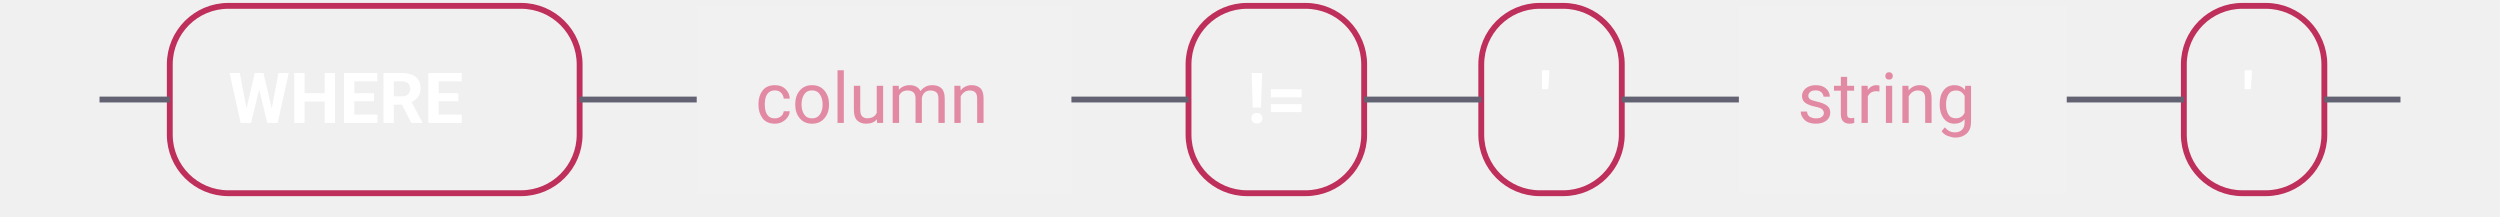
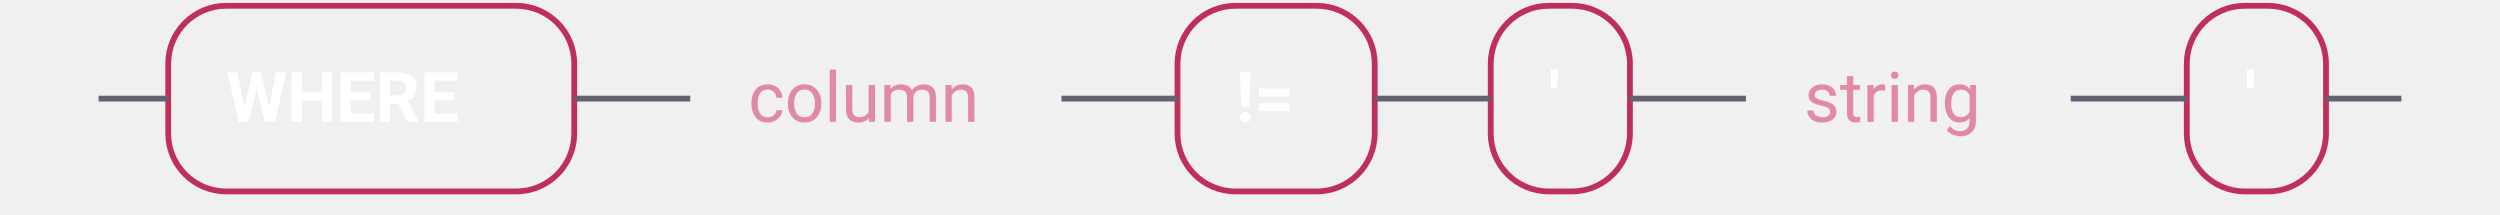
- <svg xmlns="http://www.w3.org/2000/svg" xmlns:xlink="http://www.w3.org/1999/xlink" width="427" height="37">
+ <svg xmlns="http://www.w3.org/2000/svg" xmlns:xlink="http://www.w3.org/1999/xlink" width="431" height="37">
  <defs>
-     <style type="text/css">@namespace "http://www.w3.org/2000/svg";text.nonterminal,text.terminal{font-family:-apple-system,BlinkMacSystemFont,"Segoe UI",Roboto,Ubuntu,Cantarell,Helvetica,sans-serif;font-size:12px}text.terminal{fill:#fff;font-weight:700}text.nonterminal{fill:#e289a4;font-weight:400}polygon,rect{fill:none;stroke:none}rect.terminal{fill:none;stroke:#be2f5b}rect.nonterminal{fill:rgba(255,255,255,.1);stroke:none}</style>
+     <style type="text/css">
+             @namespace "http://www.w3.org/2000/svg";
+             .line                 {fill: none; stroke: #636273;}
+             .bold-line            {stroke: #636273; shape-rendering: crispEdges; stroke-width: 2; }
+             .thin-line           {stroke: #636273; shape-rendering: crispEdges}
+             .filled              {fill: #636273; stroke: none;}
+             text.terminal        {font-family: -apple-system, BlinkMacSystemFont, "Segoe UI", Roboto, Ubuntu, Cantarell, Helvetica, sans-serif;
+             font-size: 12px;
+             fill: #ffffff;
+             font-weight: bold;
+             }
+             text.nonterminal     {font-family: -apple-system, BlinkMacSystemFont, "Segoe UI", Roboto, Ubuntu, Cantarell, Helvetica, sans-serif;
+             font-size: 12px;
+             fill: #e289a4;
+             font-weight: normal;
+             }
+             text.regexp          {font-family: -apple-system, BlinkMacSystemFont, "Segoe UI", Roboto, Ubuntu, Cantarell, Helvetica, sans-serif;
+             font-size: 12px;
+             fill: #00141F;
+             font-weight: normal;
+             }
+             rect, circle, polygon {fill: none; stroke: none;}
+             rect.terminal        {fill: none; stroke: #be2f5b;}
+             rect.nonterminal     {fill: rgba(255,255,255,0.1); stroke: none;}
+             rect.text            {fill: none; stroke: none;}
+             polygon.regexp       {fill: #C7ECFF; stroke: #038cbc;}
+         </style>
  </defs>
  <polygon points="9 17 1 13 1 21" />
  <polygon points="17 17 9 13 9 21" />
  <rect x="31" y="3" width="70" height="32" rx="10" />
  <rect x="29" y="1" width="70" height="32" class="terminal" rx="10" />
  <text class="terminal" x="39" y="21">WHERE</text>
  <a xlink:href="#column" xlink:title="column">
    <rect x="121" y="3" width="64" height="32" />
    <rect x="119" y="1" width="64" height="32" class="nonterminal" />
    <text class="nonterminal" x="129" y="21">column</text>
  </a>
-   <rect x="205" y="3" width="30" height="32" rx="10" />
-   <rect x="203" y="1" width="30" height="32" class="terminal" rx="10" />
+   <rect x="205" y="3" width="34" height="32" rx="10" />
+   <rect x="203" y="1" width="34" height="32" class="terminal" rx="10" />
  <text class="terminal" x="213" y="21">!=</text>
-   <rect x="255" y="3" width="24" height="32" rx="10" />
-   <rect x="253" y="1" width="24" height="32" class="terminal" rx="10" />
-   <text class="terminal" x="263" y="21">'</text>
+   <rect x="259" y="3" width="24" height="32" rx="10" />
+   <rect x="257" y="1" width="24" height="32" class="terminal" rx="10" />
+   <text class="terminal" x="267" y="21">'</text>
  <a xlink:href="#string" xlink:title="string">
-     <rect x="299" y="3" width="56" height="32" />
-     <rect x="297" y="1" width="56" height="32" class="nonterminal" />
-     <text class="nonterminal" x="307" y="21">string</text>
+     <rect x="303" y="3" width="56" height="32" />
+     <rect x="301" y="1" width="56" height="32" class="nonterminal" />
+     <text class="nonterminal" x="311" y="21">string</text>
  </a>
-   <rect x="375" y="3" width="24" height="32" rx="10" />
-   <rect x="373" y="1" width="24" height="32" class="terminal" rx="10" />
-   <text class="terminal" x="383" y="21">'</text>
-   <path d="M17 17h2m0 0h10m70 0h10m0 0h10m64 0h10m0 0h10m30 0h10m0 0h10m24 0h10m0 0h10m56 0h10m0 0h10m24 0h10m3 0h-3" fill="none" stroke="#636273" />
-   <polygon points="417 17 425 13 425 21" />
-   <polygon points="417 17 409 13 409 21" />
+   <rect x="379" y="3" width="24" height="32" rx="10" />
+   <rect x="377" y="1" width="24" height="32" class="terminal" rx="10" />
+   <text class="terminal" x="387" y="21">'</text>
+   <path class="line" d="m17 17 h2 m0 0 h10 m70 0 h10 m0 0 h10 m64 0 h10 m0 0 h10 m34 0 h10 m0 0 h10 m24 0 h10 m0 0 h10 m56 0 h10 m0 0 h10 m24 0 h10 m3 0 h-3" />
+   <polygon points="421 17 429 13 429 21" />
+   <polygon points="421 17 413 13 413 21" />
</svg>
